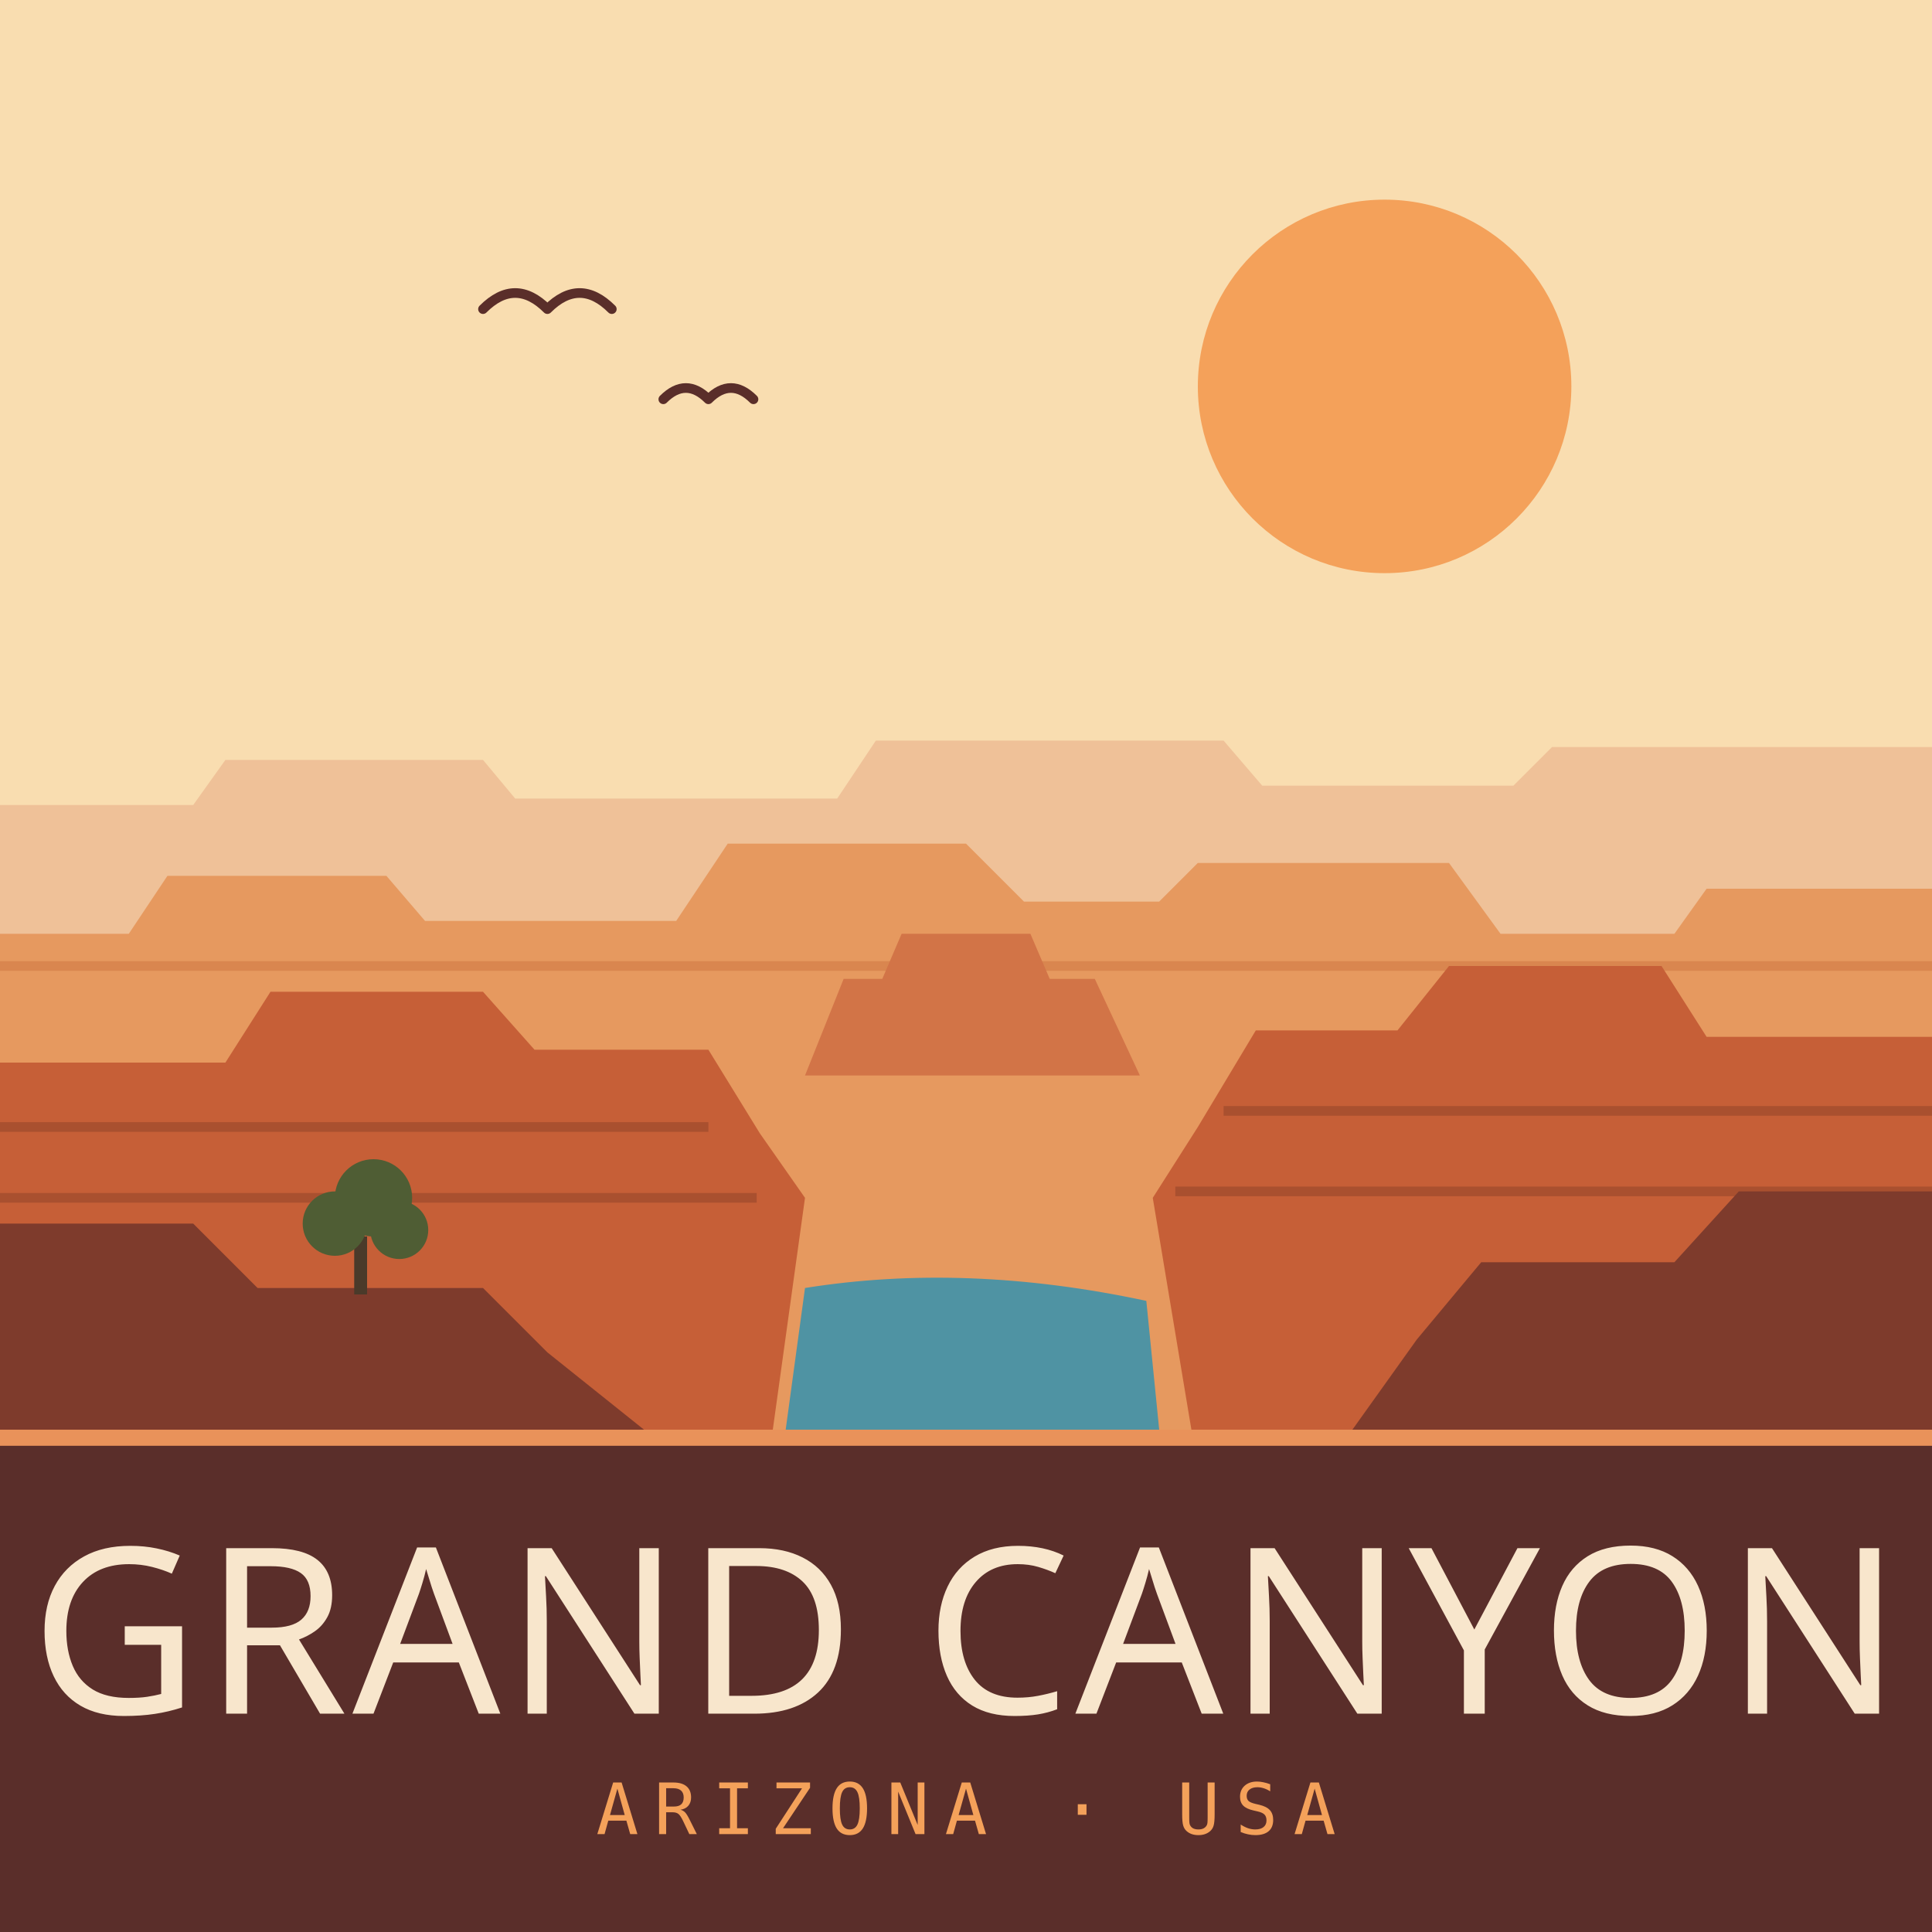
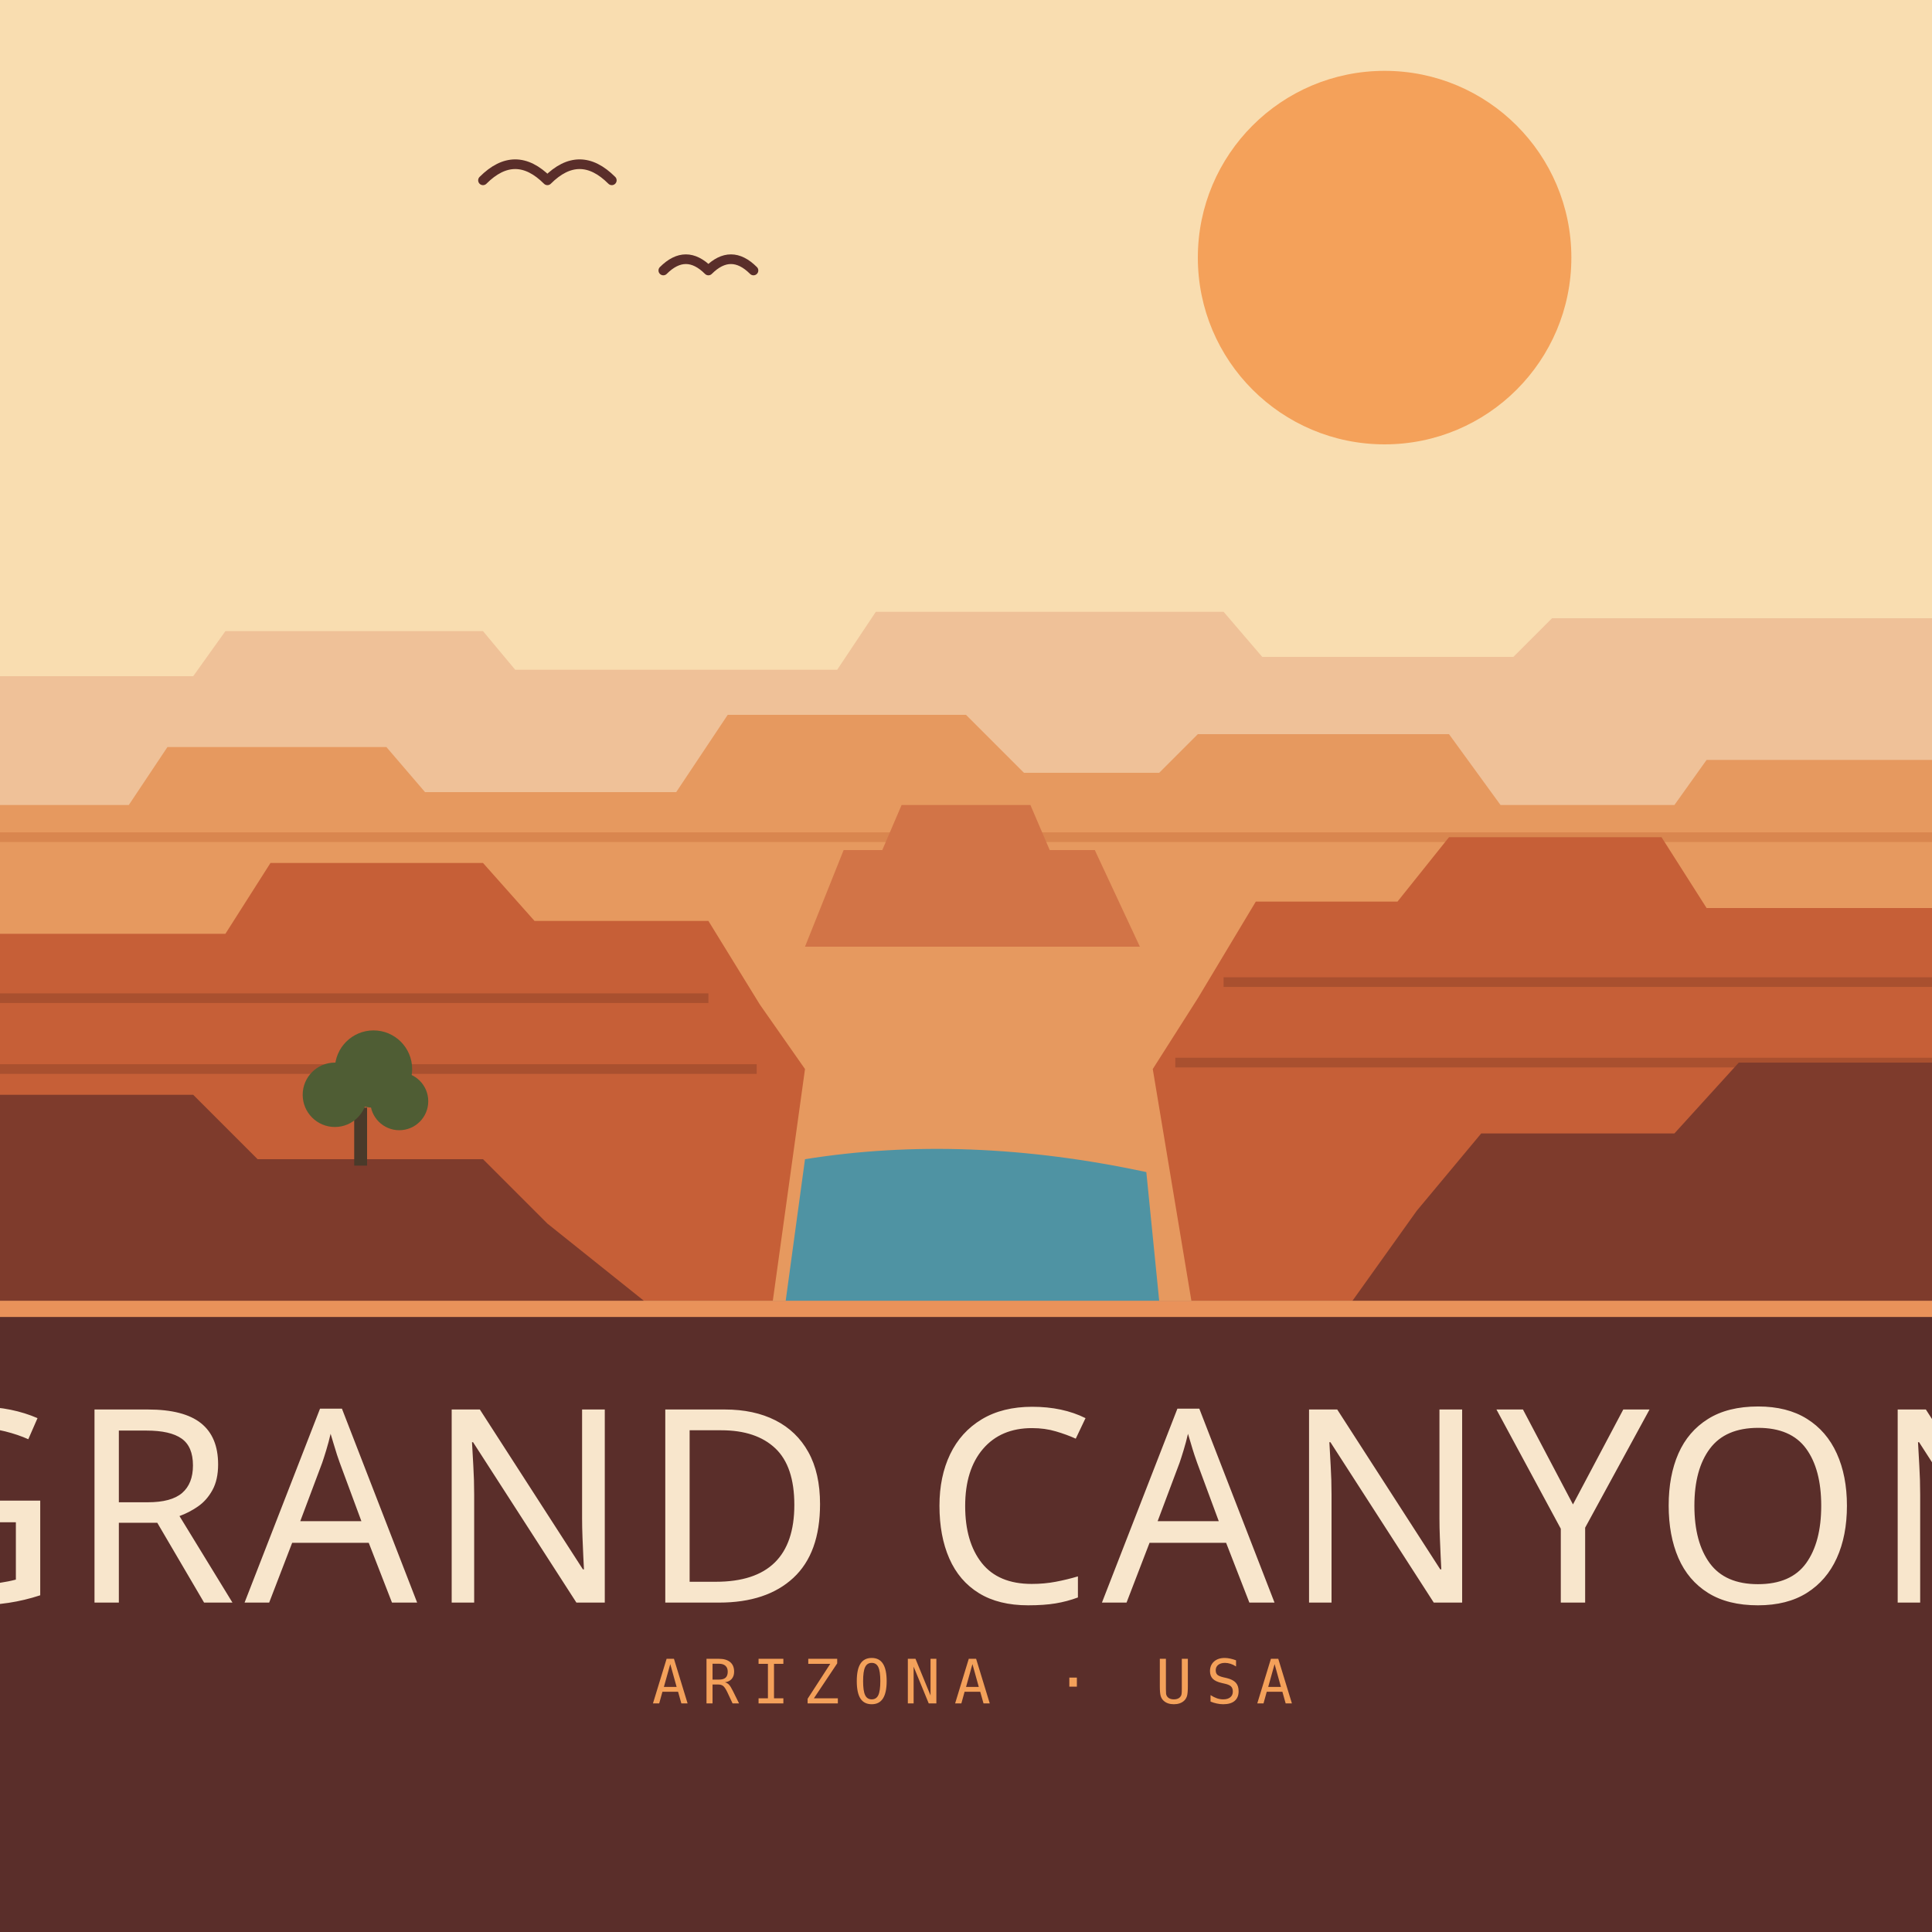
<svg xmlns="http://www.w3.org/2000/svg" viewBox="0 0 600 600">
  <rect width="600" height="600" fill="#5A2E2A" />
-   <svg x="0" y="0" width="600" height="444" viewBox="0 0 600 444">
+   <svg x="0" y="0" width="600" height="404" viewBox="0 0 600 444" preserveAspectRatio="xMidYMax slice">
    <rect x="0" y="0" width="600" height="444" fill="#F9DDB0" />
    <circle cx="430" cy="120" r="58" fill="#F4A15A" />
    <g fill="none" stroke="#5A2E2A" stroke-width="3" stroke-linecap="round" stroke-linejoin="round">
      <path d="M 150 96 Q 160 86 170 96 Q 180 86 190 96" />
      <path d="M 206 124 Q 213 117 220 124 Q 227 117 234 124" />
    </g>
    <path d="M 0 250 L 60 250 L 70 236 L 150 236 L 160 248 L 260 248 L 272 230 L 380 230 L 392 244 L 470 244 L 482 232 L 600 232 L 600 444 L 0 444 Z" fill="#EFC198" />
    <path d="M 0 290 L 40 290 L 52 272 L 120 272 L 132 286 L 210 286 L 226 262 L 300 262 L 318 280 L 360 280 L 372 268 L 450 268 L 466 290 L 520 290 L 530 276 L 600 276 L 600 444 L 0 444 Z" fill="#E6995F" />
    <path d="M 0 300 L 600 300" stroke="#D9864F" stroke-width="3" />
    <path d="M 250 334 L 262 304 L 274 304 L 280 290 L 320 290 L 326 304 L 340 304 L 354 334 Z" fill="#D27447" />
    <path d="M 0 330 L 70 330 L 84 308 L 150 308 L 166 326 L 220 326 L 236 352 L 250 372 L 240 444 L 0 444 Z" fill="#C65F37" />
    <path d="M 600 322 L 530 322 L 516 300 L 450 300 L 434 320 L 390 320 L 372 350 L 358 372 L 370 444 L 600 444 Z" fill="#C65F37" />
    <g stroke="#A9502F" stroke-width="3">
      <path d="M 0 350 L 220 350" />
      <path d="M 0 372 L 235 372" />
      <path d="M 380 345 L 600 345" />
      <path d="M 365 370 L 600 370" />
    </g>
    <path d="M 250 400 Q 300 392 356 404 L 360 444 L 244 444 Z" fill="#4F93A3" />
    <path d="M 0 380 L 60 380 L 80 400 L 150 400 L 170 420 L 200 444 L 0 444 Z" fill="#7E3B2C" />
    <path d="M 600 370 L 540 370 L 520 392 L 460 392 L 440 416 L 420 444 L 600 444 Z" fill="#7E3B2C" />
    <rect x="110" y="384" width="4" height="18" fill="#4A3A2A" />
    <circle cx="104" cy="380" r="10" fill="#4F5D34" />
    <circle cx="116" cy="372" r="12" fill="#4F5D34" />
    <circle cx="124" cy="382" r="9" fill="#4F5D34" />
  </svg>
-   <rect x="0" y="444" width="600" height="5" fill="#E9925A" />
-   <text x="300" y="532.2" text-anchor="middle" font-family="Anton, Impact, sans-serif" font-size="72" letter-spacing="1.4" fill="#F8E6CC">GRAND CANYON</text>
-   <text x="300" y="569.6" text-anchor="middle" font-family="'DM Mono', ui-monospace, monospace" font-weight="500" font-size="22" letter-spacing="4.8" fill="#F4A15A">ARIZONA · USA</text>
+   <rect x="0" y="404" width="600" height="5" fill="#E9925A" />
+   <text x="301.3" y="497.7" text-anchor="middle" font-family="Anton, Impact, sans-serif" font-size="84" letter-spacing="2.5" fill="#F8E6CC">GRAND CANYON</text>
+   <text x="302" y="529.0" text-anchor="middle" font-family="'DM Mono', ui-monospace, monospace" font-weight="500" font-size="19" letter-spacing="4.2" fill="#F4A15A">ARIZONA · USA</text>
</svg>
